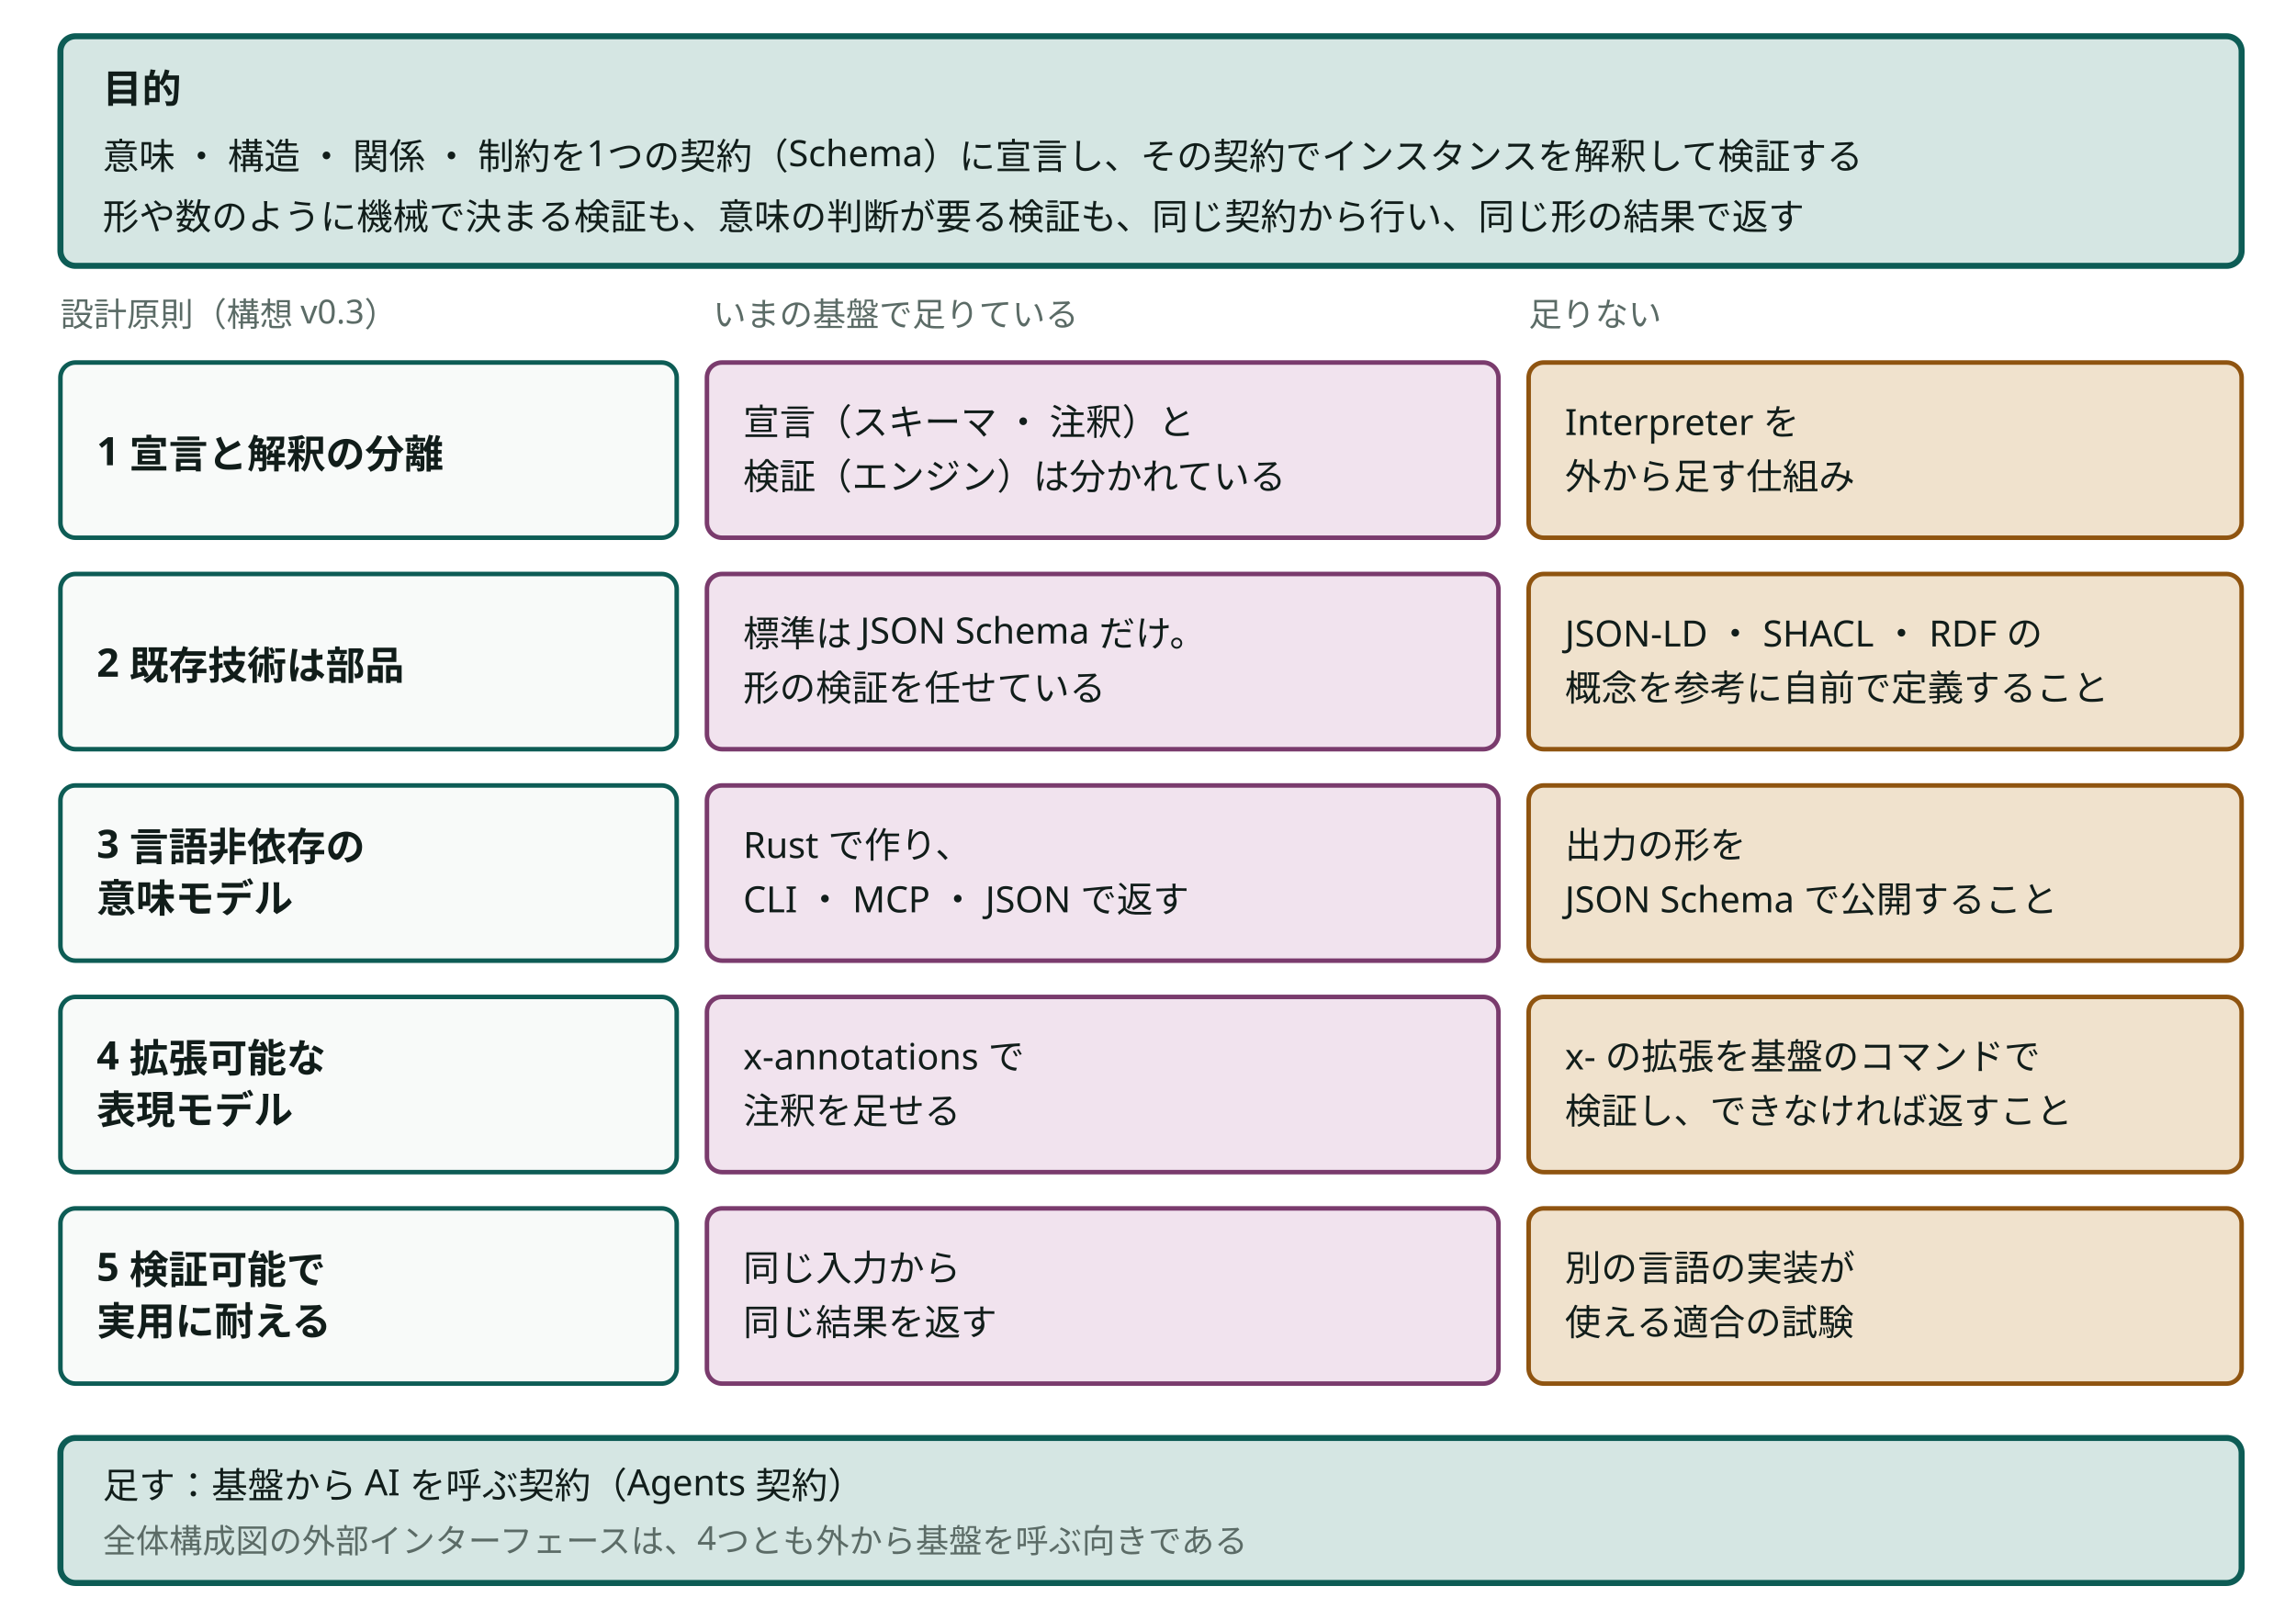
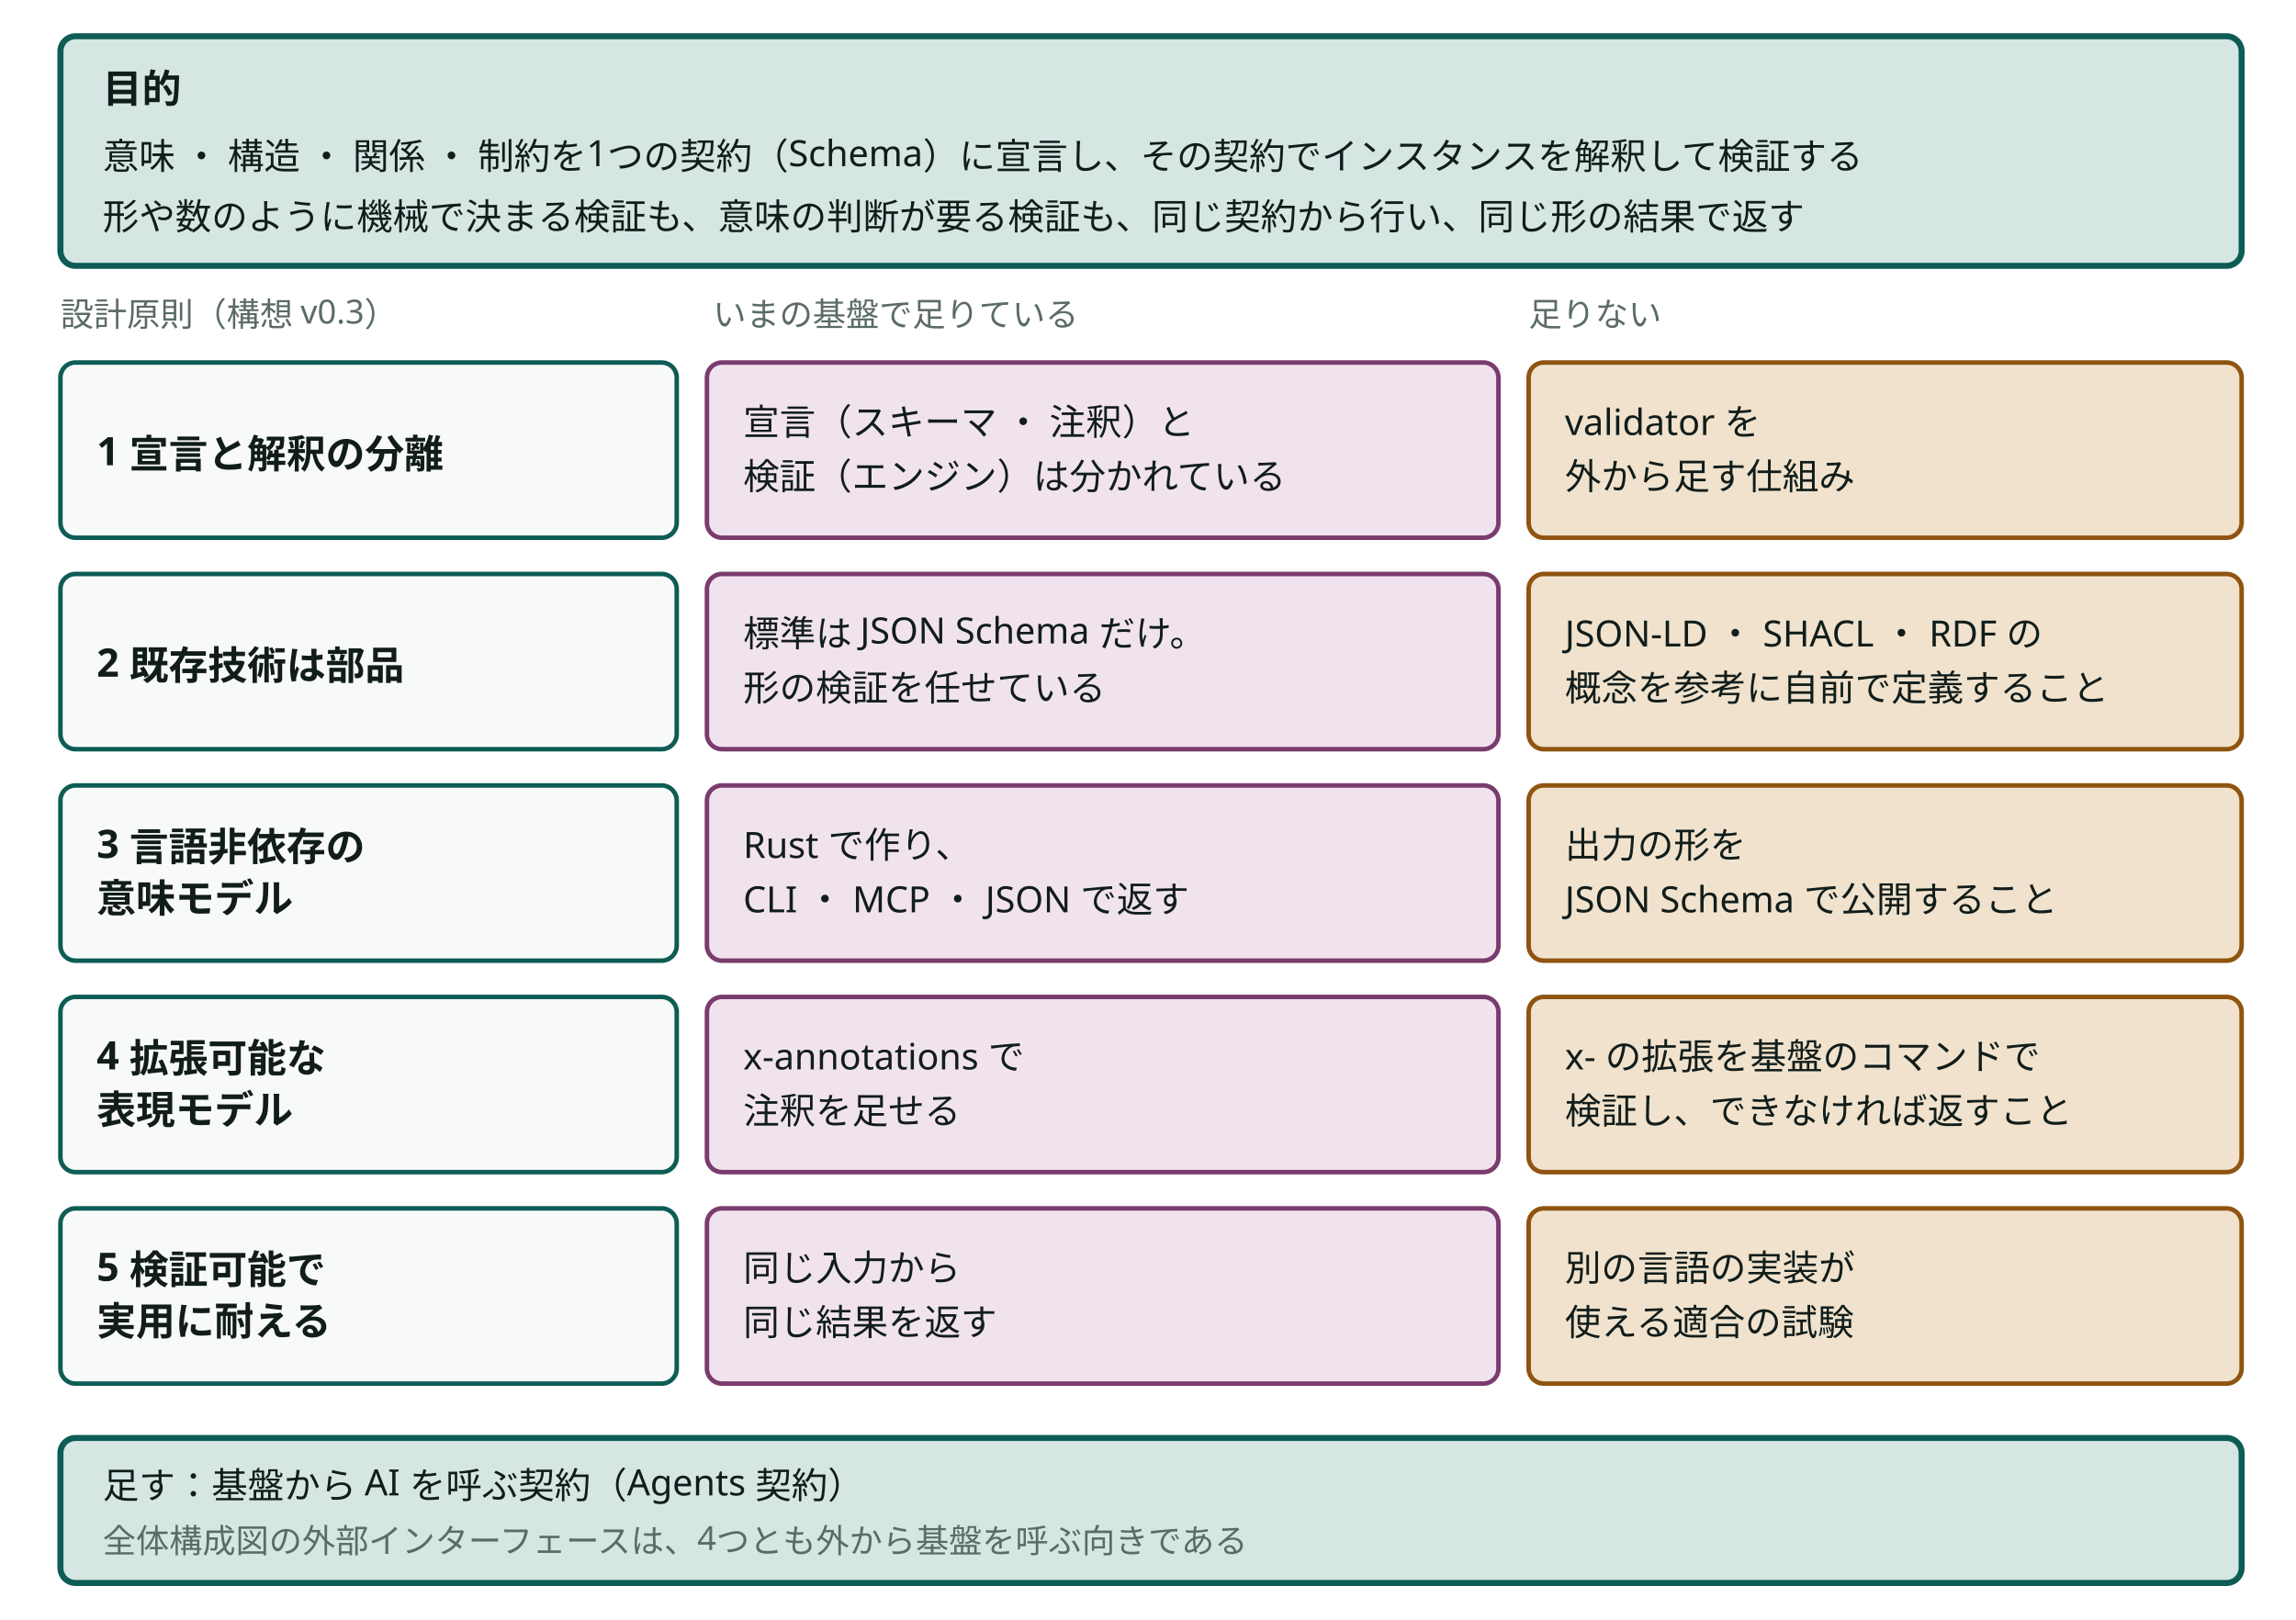
<svg viewBox="0 0 760 536" style="min-width:640px" role="img" aria-label="基盤の目的と、5つの設計原則のいまの基盤で足りているもの ・ 足りないもの" class="dsvg">
  <style data-dsvg="dark">.dsvg .box.focus{fill:var(--dsvg-accent-bg,#D5E6E3);stroke:var(--dsvg-accent,#0D5C55)}.dsvg .title{fill:var(--dsvg-ink,#111D1A);font-size:13px;font-weight:700}.dsvg .label{fill:var(--dsvg-ink,#111D1A);font-size:12px}.dsvg .note{fill:var(--dsvg-ink-soft,#5B6B66);font-size:11px}.dsvg .box{fill:var(--dsvg-box-fill,#F8FAF9);stroke:var(--dsvg-accent,#0D5C55)}.dsvg .box.kind-1{fill:var(--dsvg-kind-1-bg,#F1E3EE);stroke:var(--dsvg-kind-1,#7A3B6D)}.dsvg .box.warn{fill:var(--dsvg-warn-bg,#F0E2CD);stroke:var(--dsvg-warn,#8F5410)}@media (prefers-color-scheme:dark){:root:not([data-theme="light"]) .dsvg,.dsvg:root:not([data-theme="light"]){--dsvg-accent-bg:#173330;--dsvg-accent:#6CC9B8;--dsvg-ink:#E6EEEB;--dsvg-ink-soft:#9DADA8;--dsvg-box-fill:#16211E;--dsvg-kind-1-bg:#2E1F2B;--dsvg-kind-1:#D094C2;--dsvg-warn-bg:#33281A;--dsvg-warn:#D9A35F}}:root[data-theme="dark"] .dsvg{--dsvg-accent-bg:#173330;--dsvg-accent:#6CC9B8;--dsvg-ink:#E6EEEB;--dsvg-ink-soft:#9DADA8;--dsvg-box-fill:#16211E;--dsvg-kind-1-bg:#2E1F2B;--dsvg-kind-1:#D094C2;--dsvg-warn-bg:#33281A;--dsvg-warn:#D9A35F}</style>
  <rect class="box focus" x="20" y="12" width="722" height="76" fill="#D5E6E3" stroke="#0D5C55" stroke-width="2" rx="5" />
  <text class="title" x="34" y="34" font-family="Noto Sans JP, Hiragino Kaku Gothic ProN, sans-serif" font-size="13" font-weight="700" fill="#111D1A">目的</text>
  <text class="label" x="34" y="56" font-family="Noto Sans JP, Hiragino Kaku Gothic ProN, sans-serif" font-size="12" fill="#111D1A">意味 ・ 構造 ・ 関係 ・ 制約を1つの契約（Schema）に宣言し、その契約でインスタンスを解釈して検証する</text>
  <text class="label" x="34" y="76" font-family="Noto Sans JP, Hiragino Kaku Gothic ProN, sans-serif" font-size="12" fill="#111D1A">形や数のように機械で決まる検証も、意味の判断が要る検証も、同じ契約から行い、同じ形の結果で返す</text>
  <text class="note" x="20" y="108" font-family="Noto Sans JP, Hiragino Kaku Gothic ProN, sans-serif" font-size="11" fill="#5B6B66">設計原則（構想 v0.3）</text>
  <text class="note" x="236" y="108" font-family="Noto Sans JP, Hiragino Kaku Gothic ProN, sans-serif" font-size="11" fill="#5B6B66">いまの基盤で足りている</text>
  <text class="note" x="506" y="108" font-family="Noto Sans JP, Hiragino Kaku Gothic ProN, sans-serif" font-size="11" fill="#5B6B66">足りない</text>
  <rect class="box" x="20" y="120" width="204" height="58" fill="#F8FAF9" stroke="#0D5C55" stroke-width="1.5" rx="5" />
  <text class="title" x="32" y="154" font-family="Noto Sans JP, Hiragino Kaku Gothic ProN, sans-serif" font-size="13" font-weight="700" fill="#111D1A">1 宣言と解釈の分離</text>
  <rect class="box kind-1" x="234" y="120" width="262" height="58" fill="#F1E3EE" stroke="#7A3B6D" stroke-width="1.5" rx="5" />
  <text class="label" x="246" y="144" font-family="Noto Sans JP, Hiragino Kaku Gothic ProN, sans-serif" font-size="12" fill="#111D1A">宣言（スキーマ ・ 注釈）と</text>
  <text class="label" x="246" y="162" font-family="Noto Sans JP, Hiragino Kaku Gothic ProN, sans-serif" font-size="12" fill="#111D1A">検証（エンジン）は分かれている</text>
  <rect class="box warn" x="506" y="120" width="236" height="58" fill="#F0E2CD" stroke="#8F5410" stroke-width="1.5" rx="5" />
-   <text class="label" x="518" y="144" font-family="Noto Sans JP, Hiragino Kaku Gothic ProN, sans-serif" font-size="12" fill="#111D1A">Interpreter を</text>
+   <text class="label" x="518" y="144" font-family="Noto Sans JP, Hiragino Kaku Gothic ProN, sans-serif" font-size="12" fill="#111D1A">validator を</text>
  <text class="label" x="518" y="162" font-family="Noto Sans JP, Hiragino Kaku Gothic ProN, sans-serif" font-size="12" fill="#111D1A">外から足す仕組み</text>
  <rect class="box" x="20" y="190" width="204" height="58" fill="#F8FAF9" stroke="#0D5C55" stroke-width="1.5" rx="5" />
  <text class="title" x="32" y="224" font-family="Noto Sans JP, Hiragino Kaku Gothic ProN, sans-serif" font-size="13" font-weight="700" fill="#111D1A">2 既存技術は部品</text>
  <rect class="box kind-1" x="234" y="190" width="262" height="58" fill="#F1E3EE" stroke="#7A3B6D" stroke-width="1.5" rx="5" />
  <text class="label" x="246" y="214" font-family="Noto Sans JP, Hiragino Kaku Gothic ProN, sans-serif" font-size="12" fill="#111D1A">標準は JSON Schema だけ。</text>
  <text class="label" x="246" y="232" font-family="Noto Sans JP, Hiragino Kaku Gothic ProN, sans-serif" font-size="12" fill="#111D1A">形の検証を任せている</text>
  <rect class="box warn" x="506" y="190" width="236" height="58" fill="#F0E2CD" stroke="#8F5410" stroke-width="1.5" rx="5" />
  <text class="label" x="518" y="214" font-family="Noto Sans JP, Hiragino Kaku Gothic ProN, sans-serif" font-size="12" fill="#111D1A">JSON-LD ・ SHACL ・ RDF の</text>
  <text class="label" x="518" y="232" font-family="Noto Sans JP, Hiragino Kaku Gothic ProN, sans-serif" font-size="12" fill="#111D1A">概念を参考に自前で定義すること</text>
  <rect class="box" x="20" y="260" width="204" height="58" fill="#F8FAF9" stroke="#0D5C55" stroke-width="1.5" rx="5" />
  <text class="title" x="32" y="284" font-family="Noto Sans JP, Hiragino Kaku Gothic ProN, sans-serif" font-size="13" font-weight="700" fill="#111D1A">3 言語非依存の</text>
  <text class="title" x="32" y="302" font-family="Noto Sans JP, Hiragino Kaku Gothic ProN, sans-serif" font-size="13" font-weight="700" fill="#111D1A">意味モデル</text>
  <rect class="box kind-1" x="234" y="260" width="262" height="58" fill="#F1E3EE" stroke="#7A3B6D" stroke-width="1.5" rx="5" />
  <text class="label" x="246" y="284" font-family="Noto Sans JP, Hiragino Kaku Gothic ProN, sans-serif" font-size="12" fill="#111D1A">Rust で作り、</text>
  <text class="label" x="246" y="302" font-family="Noto Sans JP, Hiragino Kaku Gothic ProN, sans-serif" font-size="12" fill="#111D1A">CLI ・ MCP ・ JSON で返す</text>
  <rect class="box warn" x="506" y="260" width="236" height="58" fill="#F0E2CD" stroke="#8F5410" stroke-width="1.5" rx="5" />
  <text class="label" x="518" y="284" font-family="Noto Sans JP, Hiragino Kaku Gothic ProN, sans-serif" font-size="12" fill="#111D1A">出力の形を</text>
  <text class="label" x="518" y="302" font-family="Noto Sans JP, Hiragino Kaku Gothic ProN, sans-serif" font-size="12" fill="#111D1A">JSON Schema で公開すること</text>
  <rect class="box" x="20" y="330" width="204" height="58" fill="#F8FAF9" stroke="#0D5C55" stroke-width="1.5" rx="5" />
  <text class="title" x="32" y="354" font-family="Noto Sans JP, Hiragino Kaku Gothic ProN, sans-serif" font-size="13" font-weight="700" fill="#111D1A">4 拡張可能な</text>
  <text class="title" x="32" y="372" font-family="Noto Sans JP, Hiragino Kaku Gothic ProN, sans-serif" font-size="13" font-weight="700" fill="#111D1A">表現モデル</text>
  <rect class="box kind-1" x="234" y="330" width="262" height="58" fill="#F1E3EE" stroke="#7A3B6D" stroke-width="1.5" rx="5" />
  <text class="label" x="246" y="354" font-family="Noto Sans JP, Hiragino Kaku Gothic ProN, sans-serif" font-size="12" fill="#111D1A">x-annotations で</text>
  <text class="label" x="246" y="372" font-family="Noto Sans JP, Hiragino Kaku Gothic ProN, sans-serif" font-size="12" fill="#111D1A">注釈を足せる</text>
  <rect class="box warn" x="506" y="330" width="236" height="58" fill="#F0E2CD" stroke="#8F5410" stroke-width="1.5" rx="5" />
  <text class="label" x="518" y="354" font-family="Noto Sans JP, Hiragino Kaku Gothic ProN, sans-serif" font-size="12" fill="#111D1A">x- の拡張を基盤のコマンドで</text>
  <text class="label" x="518" y="372" font-family="Noto Sans JP, Hiragino Kaku Gothic ProN, sans-serif" font-size="12" fill="#111D1A">検証し、できなければ返すこと</text>
  <rect class="box" x="20" y="400" width="204" height="58" fill="#F8FAF9" stroke="#0D5C55" stroke-width="1.5" rx="5" />
  <text class="title" x="32" y="424" font-family="Noto Sans JP, Hiragino Kaku Gothic ProN, sans-serif" font-size="13" font-weight="700" fill="#111D1A">5 検証可能で</text>
  <text class="title" x="32" y="442" font-family="Noto Sans JP, Hiragino Kaku Gothic ProN, sans-serif" font-size="13" font-weight="700" fill="#111D1A">実用に耐える</text>
  <rect class="box kind-1" x="234" y="400" width="262" height="58" fill="#F1E3EE" stroke="#7A3B6D" stroke-width="1.5" rx="5" />
  <text class="label" x="246" y="424" font-family="Noto Sans JP, Hiragino Kaku Gothic ProN, sans-serif" font-size="12" fill="#111D1A">同じ入力から</text>
  <text class="label" x="246" y="442" font-family="Noto Sans JP, Hiragino Kaku Gothic ProN, sans-serif" font-size="12" fill="#111D1A">同じ結果を返す</text>
  <rect class="box warn" x="506" y="400" width="236" height="58" fill="#F0E2CD" stroke="#8F5410" stroke-width="1.5" rx="5" />
  <text class="label" x="518" y="424" font-family="Noto Sans JP, Hiragino Kaku Gothic ProN, sans-serif" font-size="12" fill="#111D1A">別の言語の実装が</text>
  <text class="label" x="518" y="442" font-family="Noto Sans JP, Hiragino Kaku Gothic ProN, sans-serif" font-size="12" fill="#111D1A">使える適合の試験</text>
  <rect class="box focus" x="20" y="476" width="722" height="48" fill="#D5E6E3" stroke="#0D5C55" stroke-width="2" rx="5" />
  <text class="label" x="34" y="496" font-family="Noto Sans JP, Hiragino Kaku Gothic ProN, sans-serif" font-size="12" fill="#111D1A">足す：基盤から AI を呼ぶ契約（Agents 契約）</text>
  <text class="note" x="34" y="514" font-family="Noto Sans JP, Hiragino Kaku Gothic ProN, sans-serif" font-size="11" fill="#5B6B66">全体構成図の外部インターフェースは、4つとも外から基盤を呼ぶ向きである</text>
</svg>
